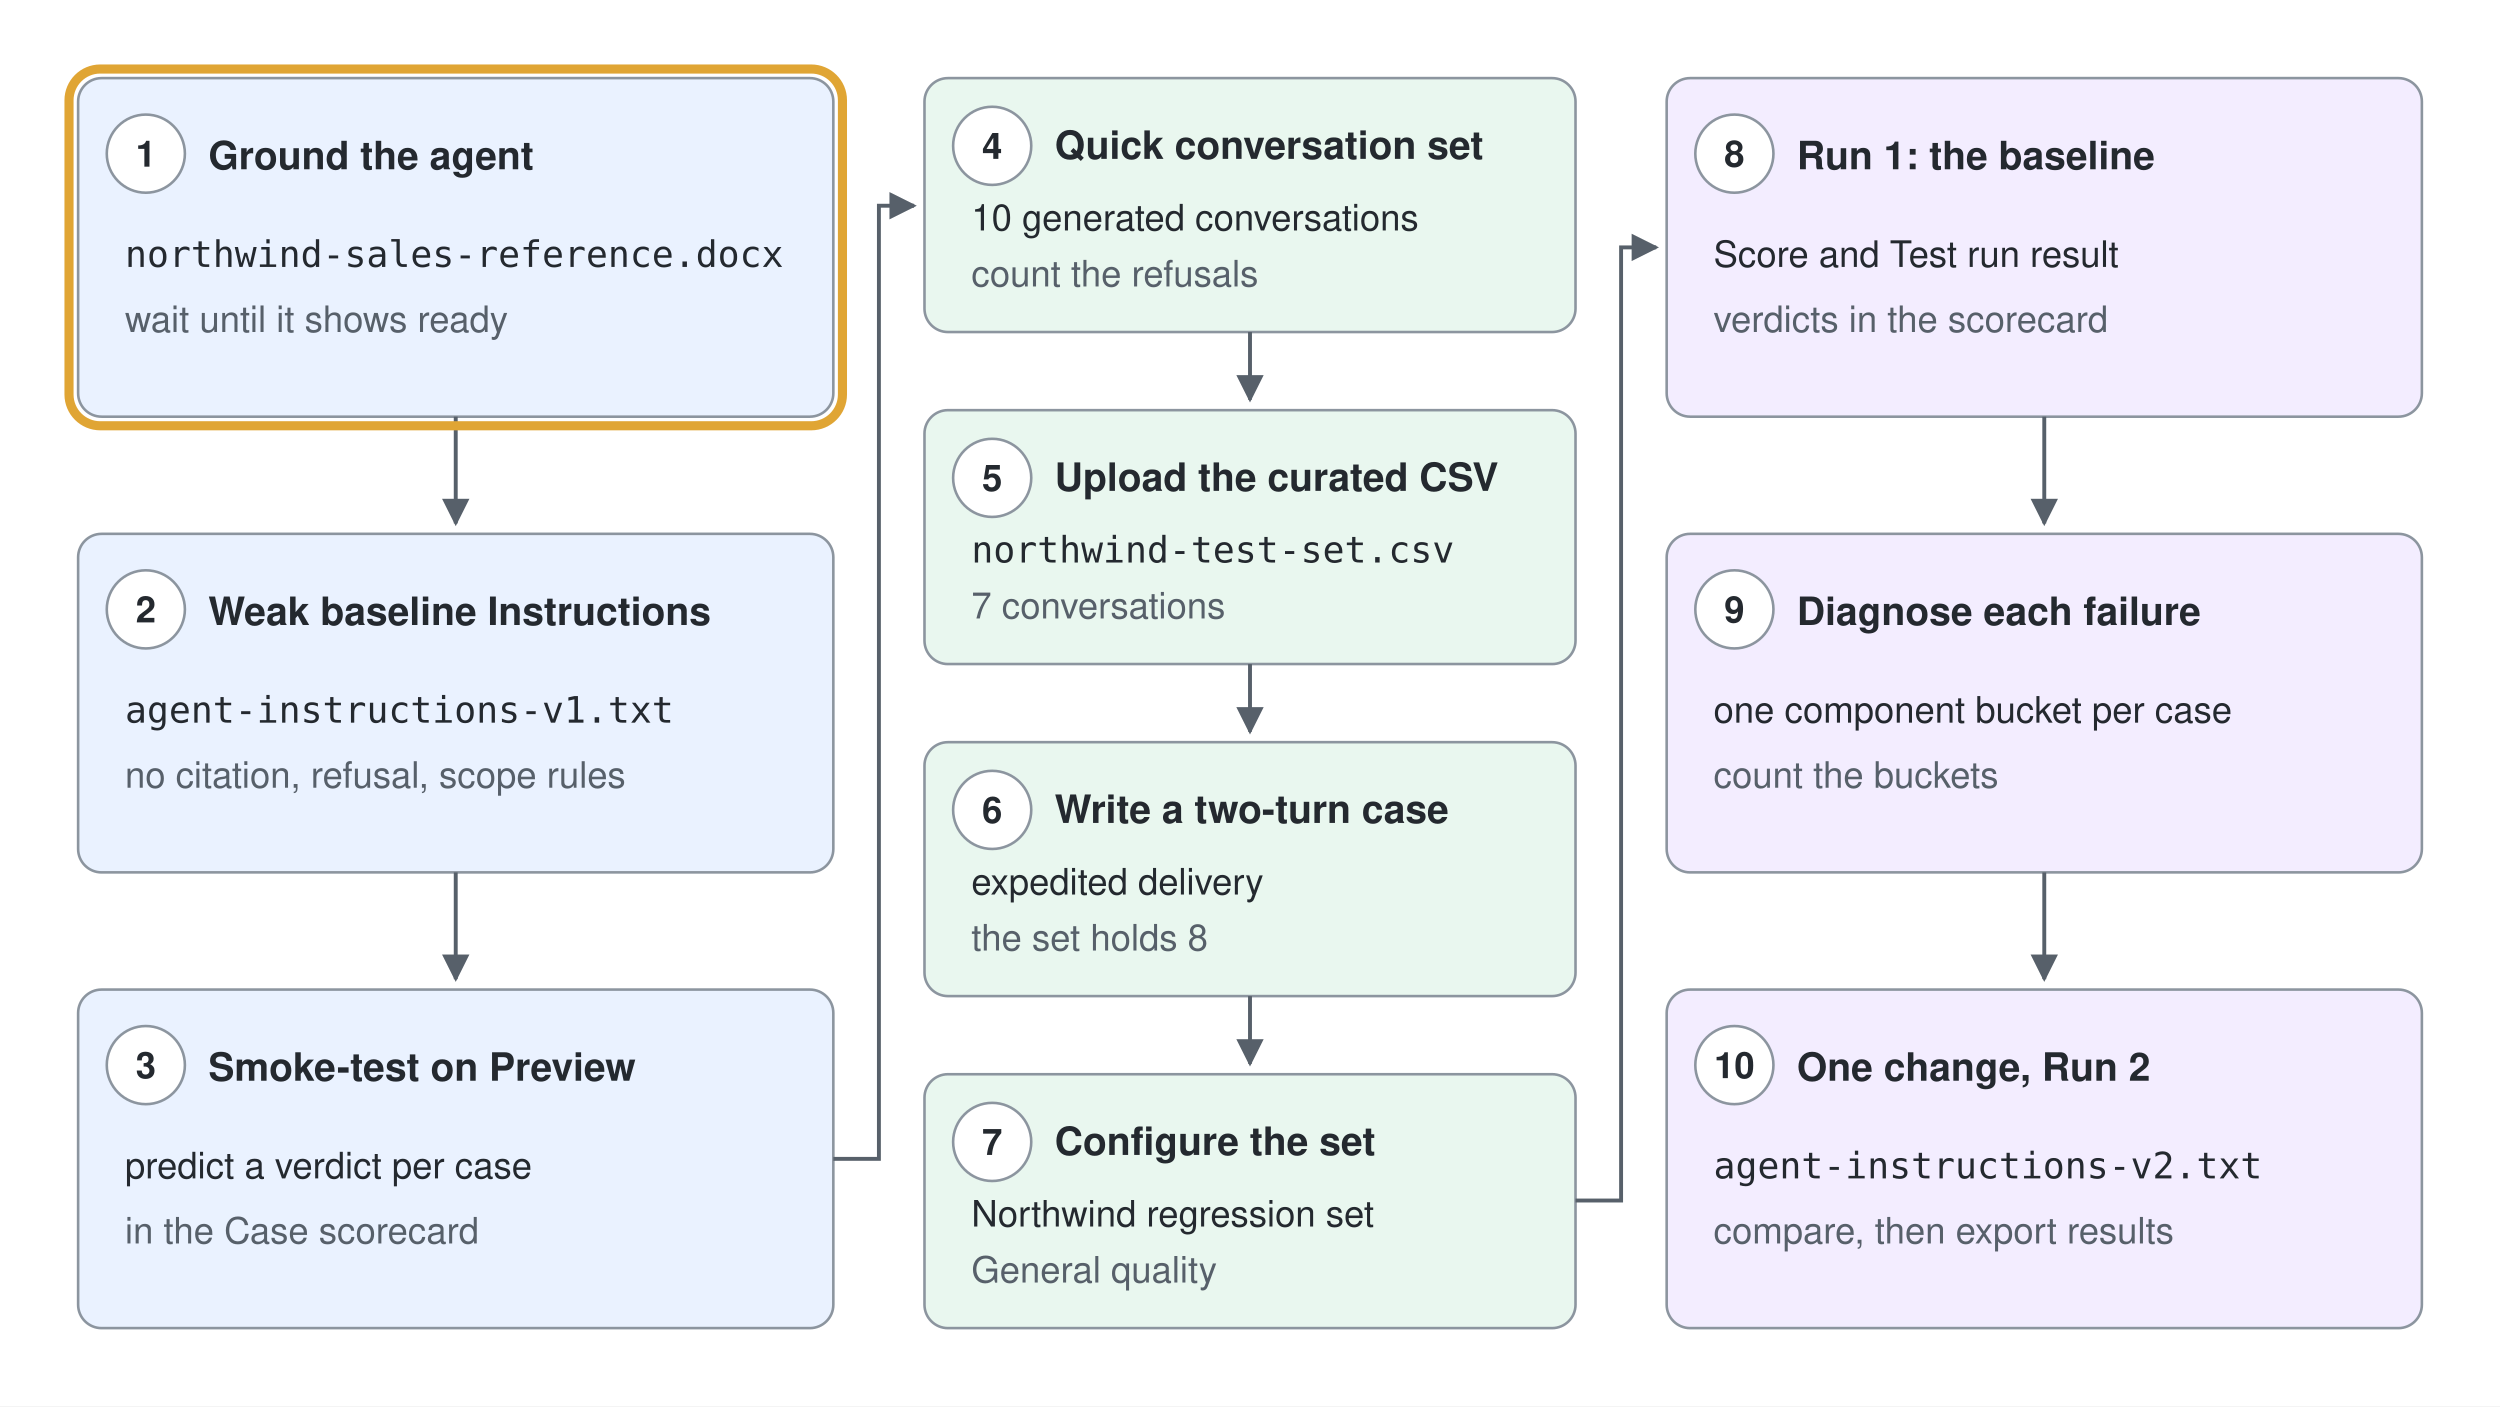
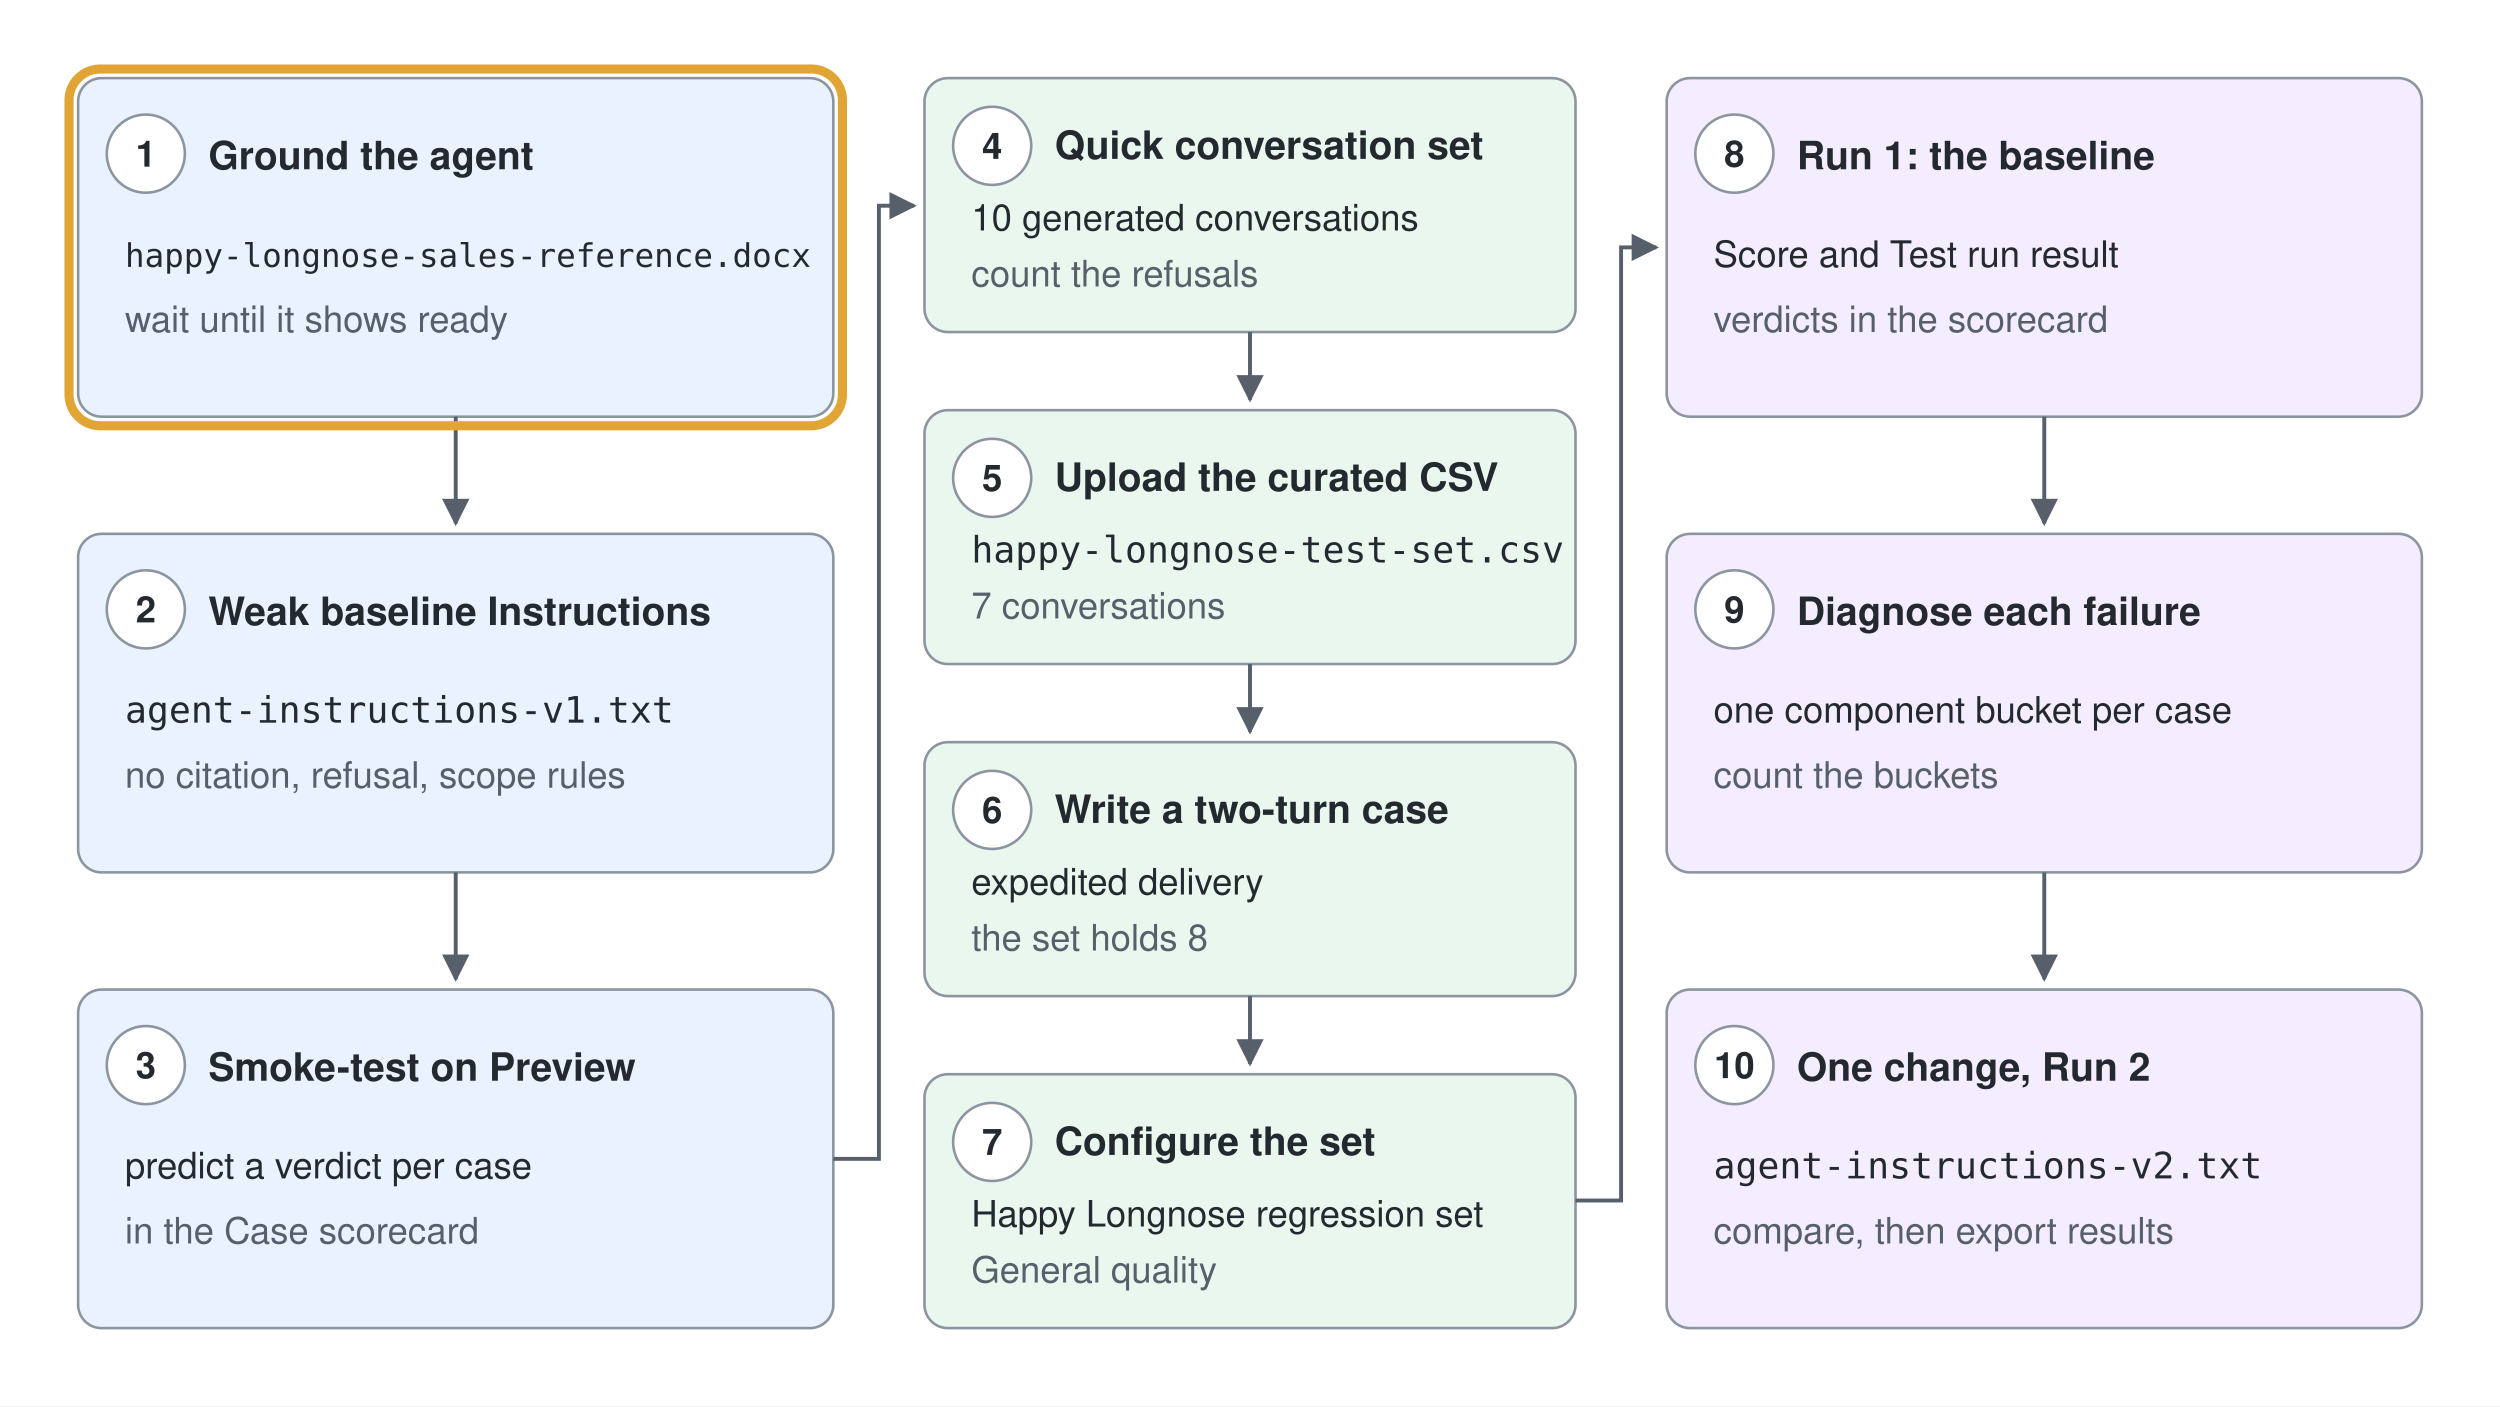
<svg xmlns="http://www.w3.org/2000/svg" viewBox="0 0 1920 1080" width="1920" height="1080" role="img" aria-labelledby="t d">
  <rect width="1920" height="1080" fill="#ffffff" />
  <defs>
    <style>
.h{font-family:'Segoe UI',Helvetica,Arial,sans-serif;fill:#24292f;font-weight:600}
.r{font-family:'Segoe UI',Helvetica,Arial,sans-serif;fill:#24292f}
.s{font-family:'Segoe UI',Helvetica,Arial,sans-serif;fill:#57606a}
.c{font-family:Consolas,Menlo,monospace;fill:#24292f}
</style>
    <marker id="ah" viewBox="0 0 10 10" refX="9" refY="5" markerWidth="7" markerHeight="7" orient="auto-start-reverse">
      <path d="M0,0 L10,5 L0,10 z" fill="#57606a" />
    </marker>
  </defs>
  <rect x="60" y="60" width="580" height="260" rx="18" fill="#eaf2ff" stroke="#8c959f" stroke-width="2" />
  <circle cx="112" cy="118" r="30" fill="#ffffff" stroke="#8c959f" stroke-width="2" />
  <text class="h" x="112" y="128" font-size="28" text-anchor="middle">1</text>
  <text class="h" x="160" y="130" font-size="30">Ground the agent</text>
-   <text class="c" x="96" y="205" font-size="28">northwind-sales-reference.docx</text>
+   <text class="c" x="96" y="205" font-size="25">happy-longnose-sales-reference.docx</text>
  <text class="s" x="96" y="255" font-size="28">wait until it shows ready</text>
  <rect x="60" y="410" width="580" height="260" rx="18" fill="#eaf2ff" stroke="#8c959f" stroke-width="2" />
  <circle cx="112" cy="468" r="30" fill="#ffffff" stroke="#8c959f" stroke-width="2" />
  <text class="h" x="112" y="478" font-size="28" text-anchor="middle">2</text>
  <text class="h" x="160" y="480" font-size="30">Weak baseline Instructions</text>
  <text class="c" x="96" y="555" font-size="28">agent-instructions-v1.txt</text>
  <text class="s" x="96" y="605" font-size="28">no citation, refusal, scope rules</text>
  <rect x="60" y="760" width="580" height="260" rx="18" fill="#eaf2ff" stroke="#8c959f" stroke-width="2" />
  <circle cx="112" cy="818" r="30" fill="#ffffff" stroke="#8c959f" stroke-width="2" />
  <text class="h" x="112" y="828" font-size="28" text-anchor="middle">3</text>
  <text class="h" x="160" y="830" font-size="30">Smoke-test on Preview</text>
  <text class="r" x="96" y="905" font-size="28">predict a verdict per case</text>
  <text class="s" x="96" y="955" font-size="28">in the Case scorecard</text>
  <rect x="710" y="60" width="500" height="195" rx="18" fill="#e9f7ef" stroke="#8c959f" stroke-width="2" />
  <circle cx="762" cy="112" r="30" fill="#ffffff" stroke="#8c959f" stroke-width="2" />
  <text class="h" x="762" y="122" font-size="28" text-anchor="middle">4</text>
  <text class="h" x="810" y="122" font-size="30">Quick conversation set</text>
  <text class="r" x="746" y="177" font-size="28">10 generated conversations</text>
  <text class="s" x="746" y="220" font-size="28">count the refusals</text>
  <rect x="710" y="315" width="500" height="195" rx="18" fill="#e9f7ef" stroke="#8c959f" stroke-width="2" />
  <circle cx="762" cy="367" r="30" fill="#ffffff" stroke="#8c959f" stroke-width="2" />
  <text class="h" x="762" y="377" font-size="28" text-anchor="middle">5</text>
  <text class="h" x="810" y="377" font-size="30">Upload the curated CSV</text>
-   <text class="c" x="746" y="432" font-size="28">northwind-test-set.csv</text>
+   <text class="c" x="746" y="432" font-size="28">happy-longnose-test-set.csv</text>
  <text class="s" x="746" y="475" font-size="28">7 conversations</text>
  <rect x="710" y="570" width="500" height="195" rx="18" fill="#e9f7ef" stroke="#8c959f" stroke-width="2" />
  <circle cx="762" cy="622" r="30" fill="#ffffff" stroke="#8c959f" stroke-width="2" />
  <text class="h" x="762" y="632" font-size="28" text-anchor="middle">6</text>
  <text class="h" x="810" y="632" font-size="30">Write a two-turn case</text>
  <text class="r" x="746" y="687" font-size="28">expedited delivery</text>
  <text class="s" x="746" y="730" font-size="28">the set holds 8</text>
  <rect x="710" y="825" width="500" height="195" rx="18" fill="#e9f7ef" stroke="#8c959f" stroke-width="2" />
  <circle cx="762" cy="877" r="30" fill="#ffffff" stroke="#8c959f" stroke-width="2" />
  <text class="h" x="762" y="887" font-size="28" text-anchor="middle">7</text>
  <text class="h" x="810" y="887" font-size="30">Configure the set</text>
-   <text class="r" x="746" y="942" font-size="28">Northwind regression set</text>
+   <text class="r" x="746" y="942" font-size="28">Happy Longnose regression set</text>
  <text class="s" x="746" y="985" font-size="28">General quality</text>
  <rect x="1280" y="60" width="580" height="260" rx="18" fill="#f3edff" stroke="#8c959f" stroke-width="2" />
  <circle cx="1332" cy="118" r="30" fill="#ffffff" stroke="#8c959f" stroke-width="2" />
  <text class="h" x="1332" y="128" font-size="28" text-anchor="middle">8</text>
  <text class="h" x="1380" y="130" font-size="30">Run 1: the baseline</text>
  <text class="r" x="1316" y="205" font-size="28">Score and Test run result</text>
  <text class="s" x="1316" y="255" font-size="28">verdicts in the scorecard</text>
  <rect x="1280" y="410" width="580" height="260" rx="18" fill="#f3edff" stroke="#8c959f" stroke-width="2" />
  <circle cx="1332" cy="468" r="30" fill="#ffffff" stroke="#8c959f" stroke-width="2" />
  <text class="h" x="1332" y="478" font-size="28" text-anchor="middle">9</text>
  <text class="h" x="1380" y="480" font-size="30">Diagnose each failure</text>
  <text class="r" x="1316" y="555" font-size="28">one component bucket per case</text>
  <text class="s" x="1316" y="605" font-size="28">count the buckets</text>
  <rect x="1280" y="760" width="580" height="260" rx="18" fill="#f3edff" stroke="#8c959f" stroke-width="2" />
  <circle cx="1332" cy="818" r="30" fill="#ffffff" stroke="#8c959f" stroke-width="2" />
  <text class="h" x="1332" y="828" font-size="28" text-anchor="middle">10</text>
  <text class="h" x="1380" y="830" font-size="30">One change, Run 2</text>
  <text class="c" x="1316" y="905" font-size="28">agent-instructions-v2.txt</text>
  <text class="s" x="1316" y="955" font-size="28">compare, then export results</text>
  <g fill="none" stroke="#57606a" stroke-width="3" marker-end="url(#ah)">
    <path d="M350,320 V402" />
    <path d="M350,670 V752" />
    <path d="M960,255 V307" />
    <path d="M960,510 V562" />
    <path d="M960,765 V817" />
    <path d="M1570,320 V402" />
    <path d="M1570,670 V752" />
    <path d="M640,890 H675 V158 H702" />
    <path d="M1210,922 H1245 V190 H1272" />
  </g>
  <g fill="none" stroke="#e0a534" stroke-width="7">
    <rect x="53" y="53" width="594" height="274" rx="24">
      <animate attributeName="opacity" values="1;0" keyTimes="0;0.1" calcMode="discrete" dur="10s" repeatCount="indefinite" />
    </rect>
    <rect x="53" y="403" width="594" height="274" rx="24" opacity="0">
      <animate attributeName="opacity" values="0;1;0" keyTimes="0;0.1;0.2" calcMode="discrete" dur="10s" repeatCount="indefinite" />
    </rect>
    <rect x="53" y="753" width="594" height="274" rx="24" opacity="0">
      <animate attributeName="opacity" values="0;1;0" keyTimes="0;0.2;0.3" calcMode="discrete" dur="10s" repeatCount="indefinite" />
    </rect>
    <rect x="703" y="53" width="514" height="209" rx="24" opacity="0">
      <animate attributeName="opacity" values="0;1;0" keyTimes="0;0.3;0.4" calcMode="discrete" dur="10s" repeatCount="indefinite" />
    </rect>
    <rect x="703" y="308" width="514" height="209" rx="24" opacity="0">
      <animate attributeName="opacity" values="0;1;0" keyTimes="0;0.4;0.5" calcMode="discrete" dur="10s" repeatCount="indefinite" />
    </rect>
    <rect x="703" y="563" width="514" height="209" rx="24" opacity="0">
      <animate attributeName="opacity" values="0;1;0" keyTimes="0;0.5;0.6" calcMode="discrete" dur="10s" repeatCount="indefinite" />
    </rect>
    <rect x="703" y="818" width="514" height="209" rx="24" opacity="0">
      <animate attributeName="opacity" values="0;1;0" keyTimes="0;0.6;0.7" calcMode="discrete" dur="10s" repeatCount="indefinite" />
    </rect>
    <rect x="1273" y="53" width="594" height="274" rx="24" opacity="0">
      <animate attributeName="opacity" values="0;1;0" keyTimes="0;0.7;0.8" calcMode="discrete" dur="10s" repeatCount="indefinite" />
    </rect>
    <rect x="1273" y="403" width="594" height="274" rx="24" opacity="0">
      <animate attributeName="opacity" values="0;1;0" keyTimes="0;0.8;0.9" calcMode="discrete" dur="10s" repeatCount="indefinite" />
    </rect>
    <rect x="1273" y="753" width="594" height="274" rx="24" opacity="0">
      <animate attributeName="opacity" values="0;1" keyTimes="0;0.9" calcMode="discrete" dur="10s" repeatCount="indefinite" />
    </rect>
  </g>
</svg>
